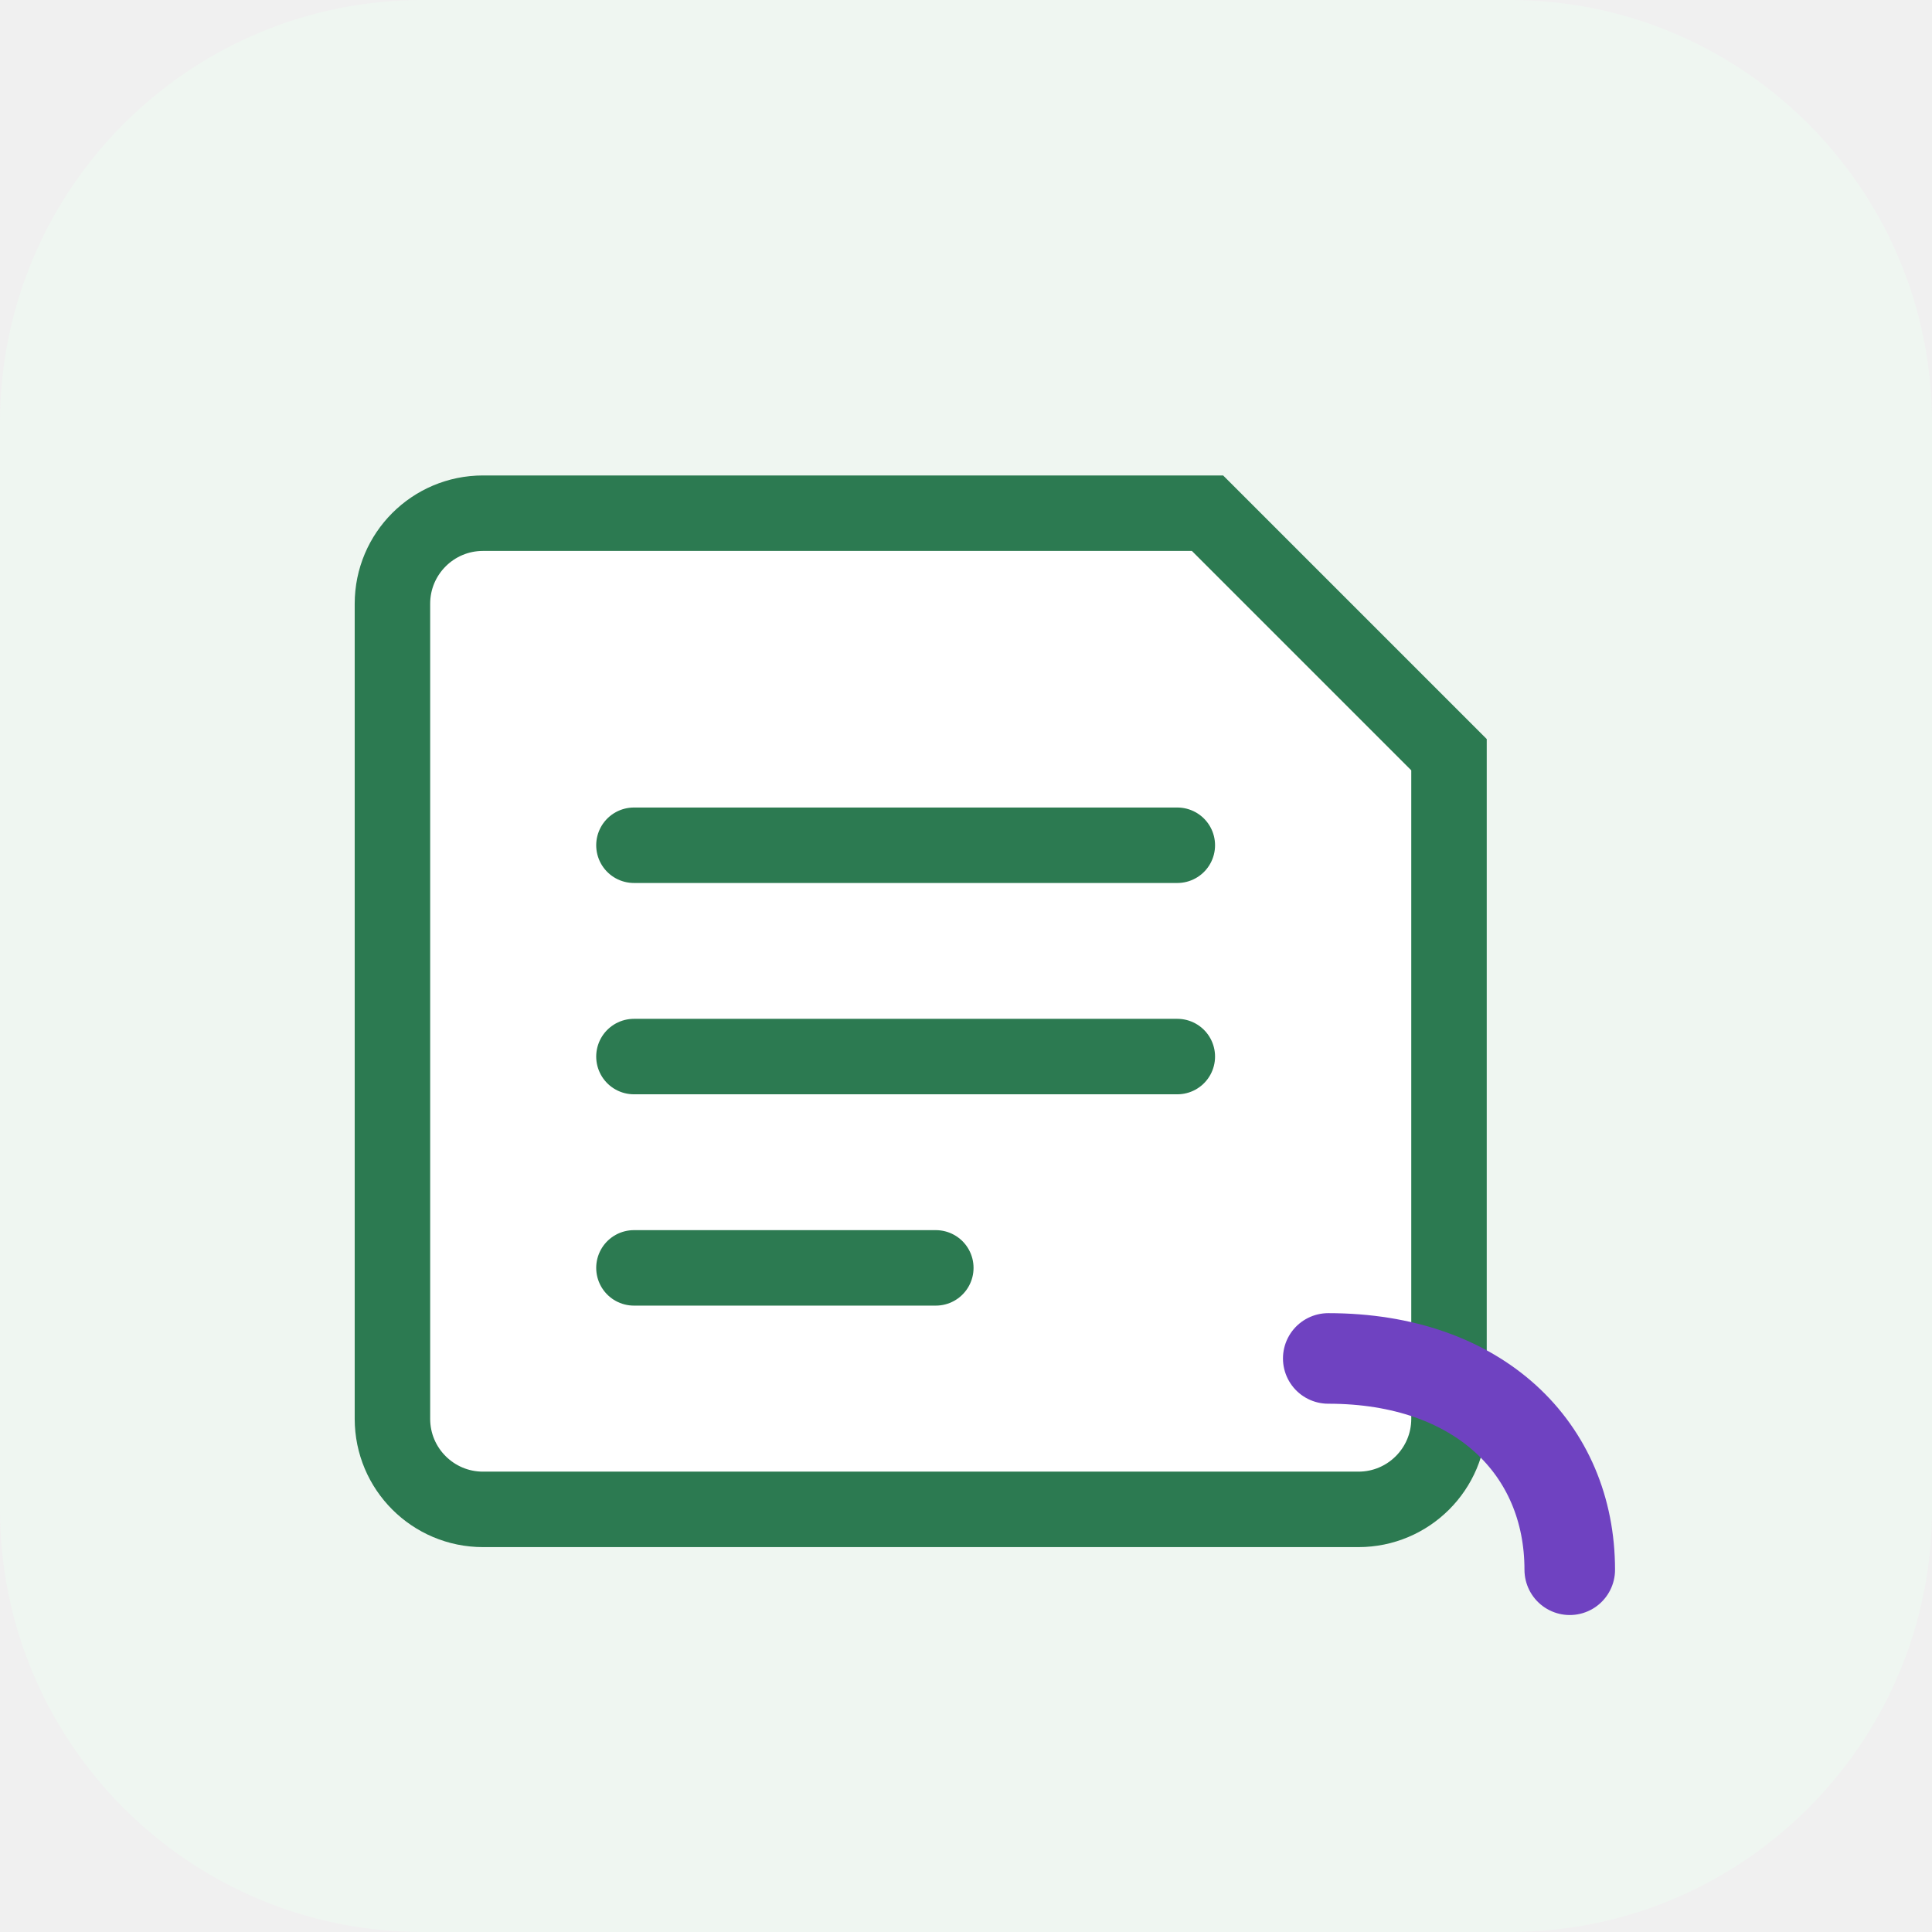
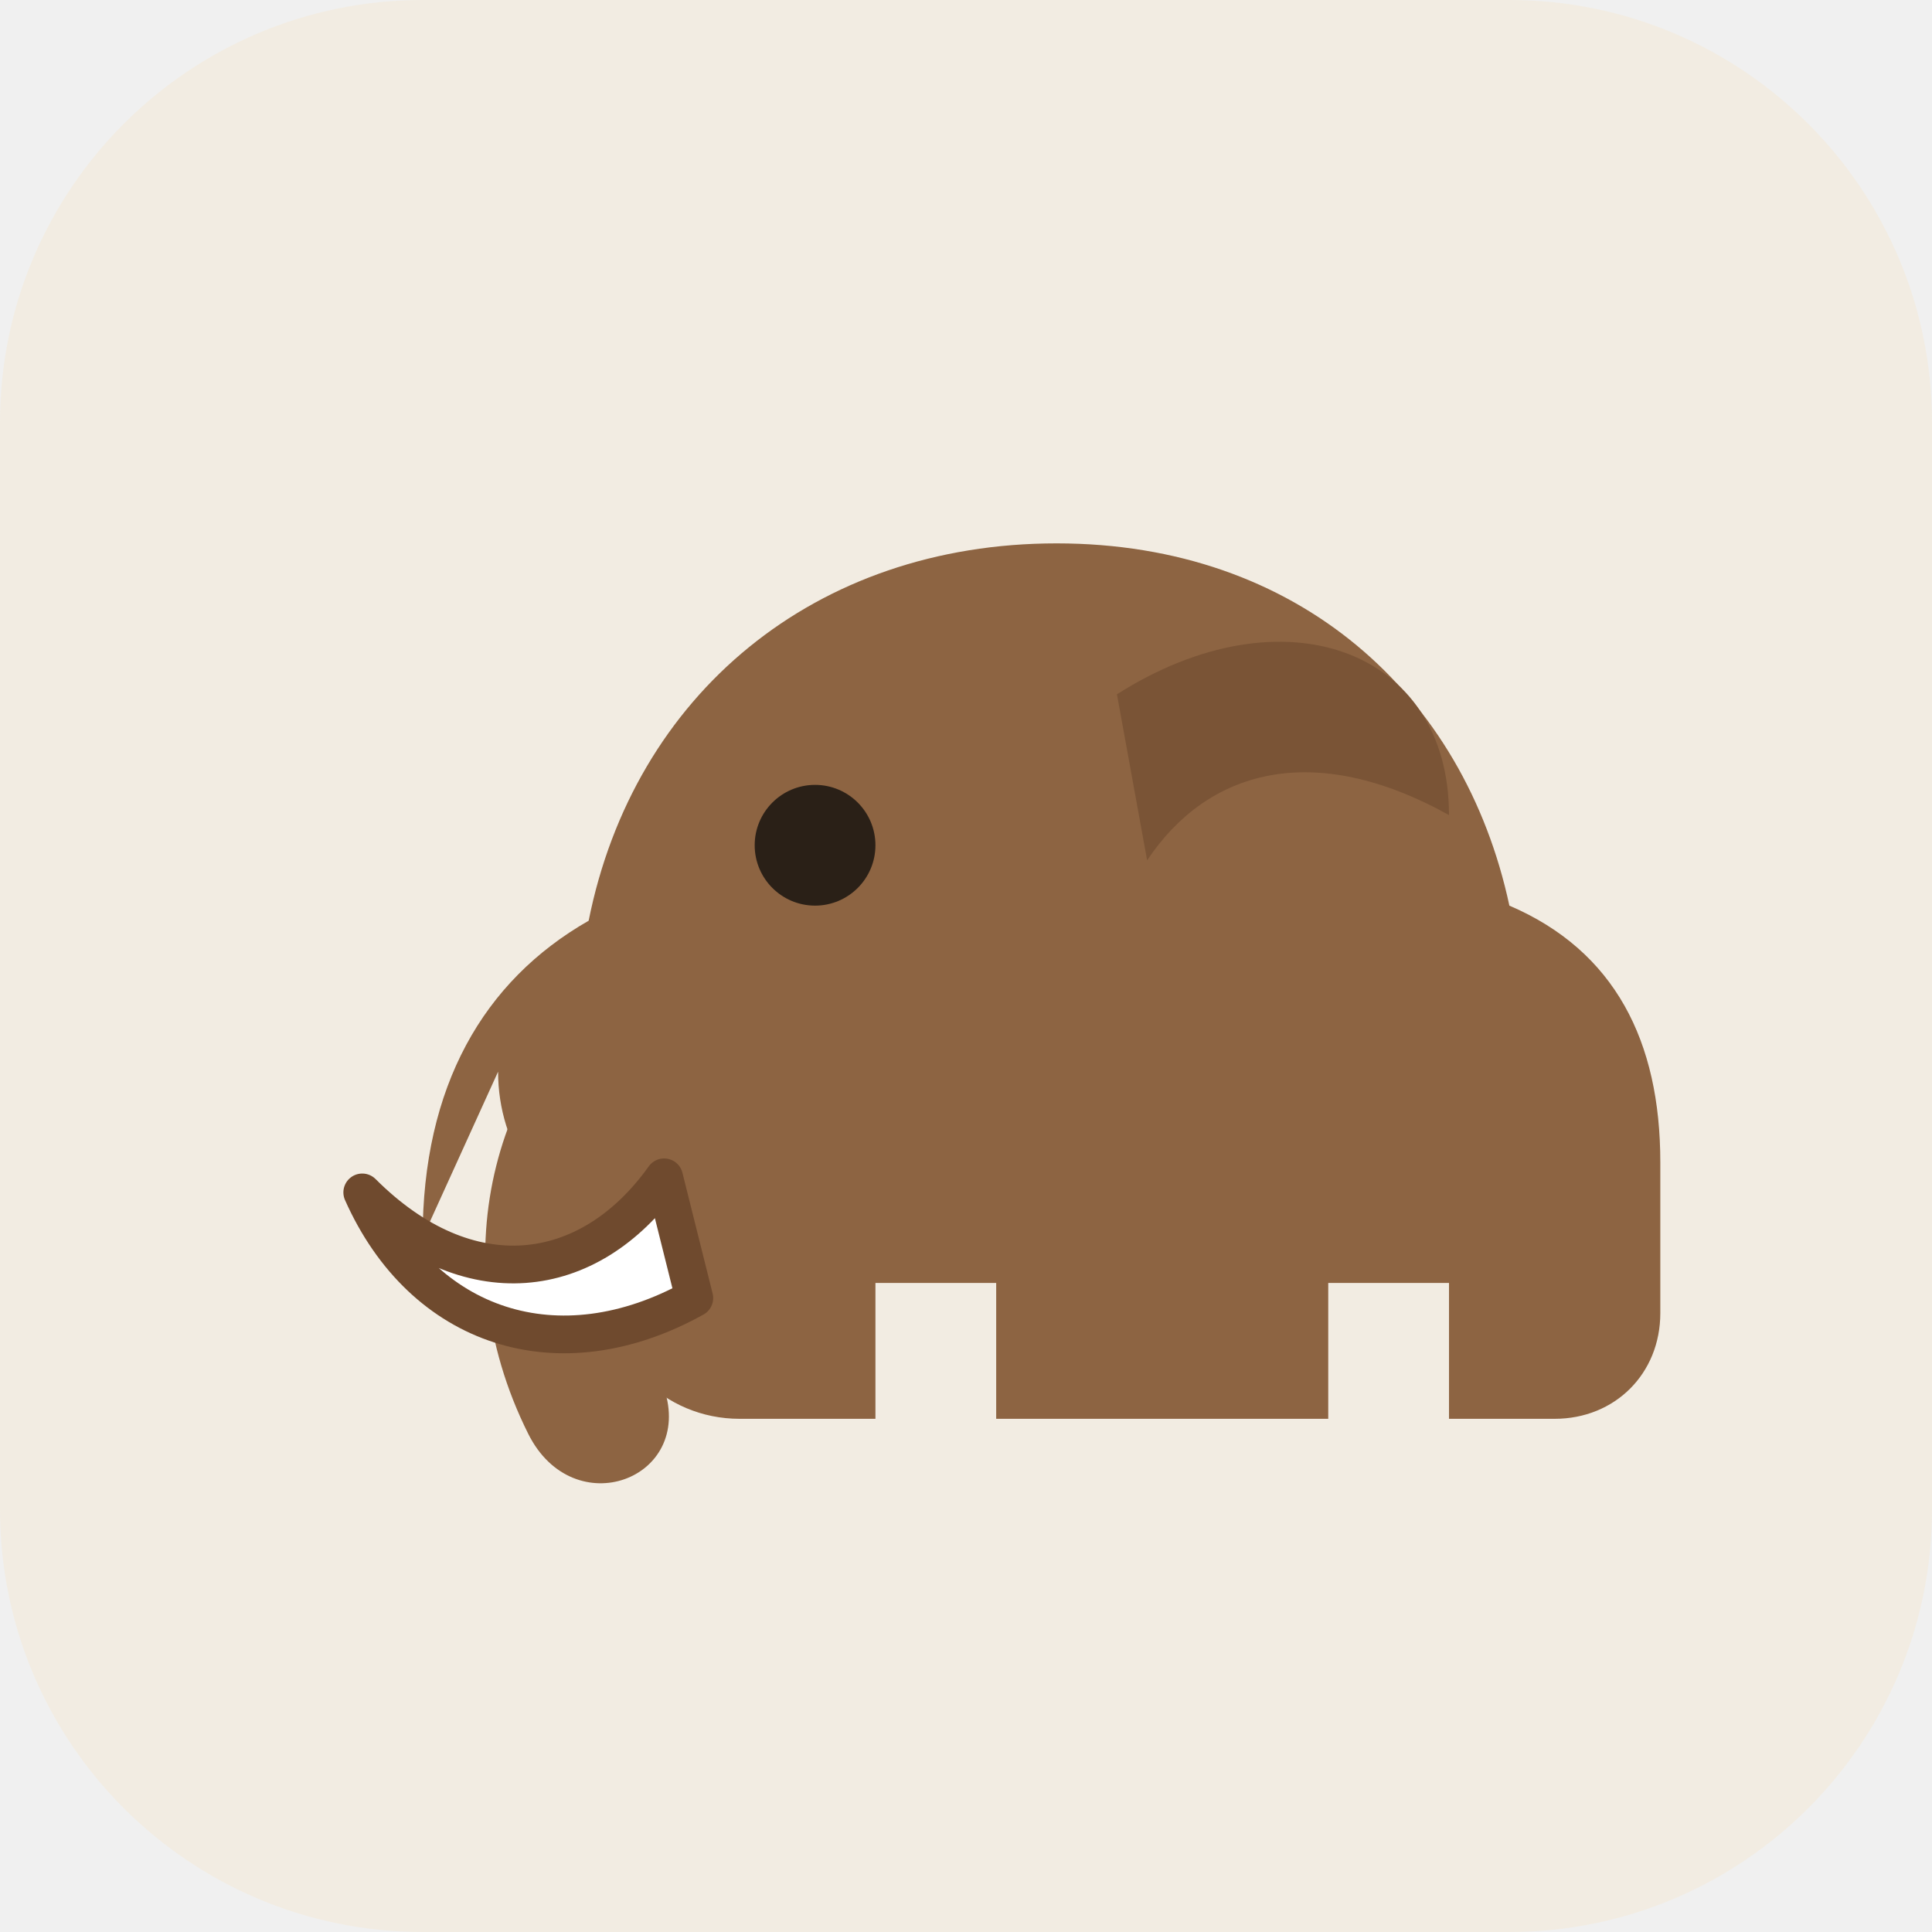
<svg xmlns="http://www.w3.org/2000/svg" viewBox="0 0 128 128">
-   <rect width="128" height="128" rx="28" fill="#eff6f1" />
-   <path d="M32 34h48l16 16v44a6 6 0 0 1-6 6H32a6 6 0 0 1-6-6V40a6 6 0 0 1 6-6Z" fill="#fff" stroke="#2c7a51" stroke-width="5" />
-   <path d="M42 56h36M42 70h36M42 84h20" stroke="#2c7a51" stroke-width="5" stroke-linecap="round" />
-   <path d="M88 90c10 0 16 6 16 14" fill="none" stroke="#6f42c1" stroke-width="6" stroke-linecap="round" />
+   <rect width="128" height="128" rx="28" fill="#f2ece2" />
+   <path d="M28 82c0-10 4-17 11-21 3-15 15-25 31-25s27 10 30 24c7 3 10 9 10 17v10c0 4-3 7-7 7h-7v-9h-8v9H66v-9h-8v9h-9c-5 0-9-4-9-9v-3c-4-2-7-6-7-11Z" fill="#8d6442" />
+   <path d="M74 46c11-7 22-3 22 8-9-5-16-3-20 3Z" fill="#7a5436" />
+   <path d="M42 64c-9 6-13 19-7 31 3 6 11 3 9-3-2-8 0-15 7-19Z" fill="#8d6442" />
+   <path d="M46 86c-9 5-18 2-22-7 7 7 15 6 20-1Z" fill="#fff" stroke="#6f4a2e" stroke-width="2.5" stroke-linejoin="round" />
+   <circle cx="54" cy="56" r="4" fill="#2a2017" />
</svg>
